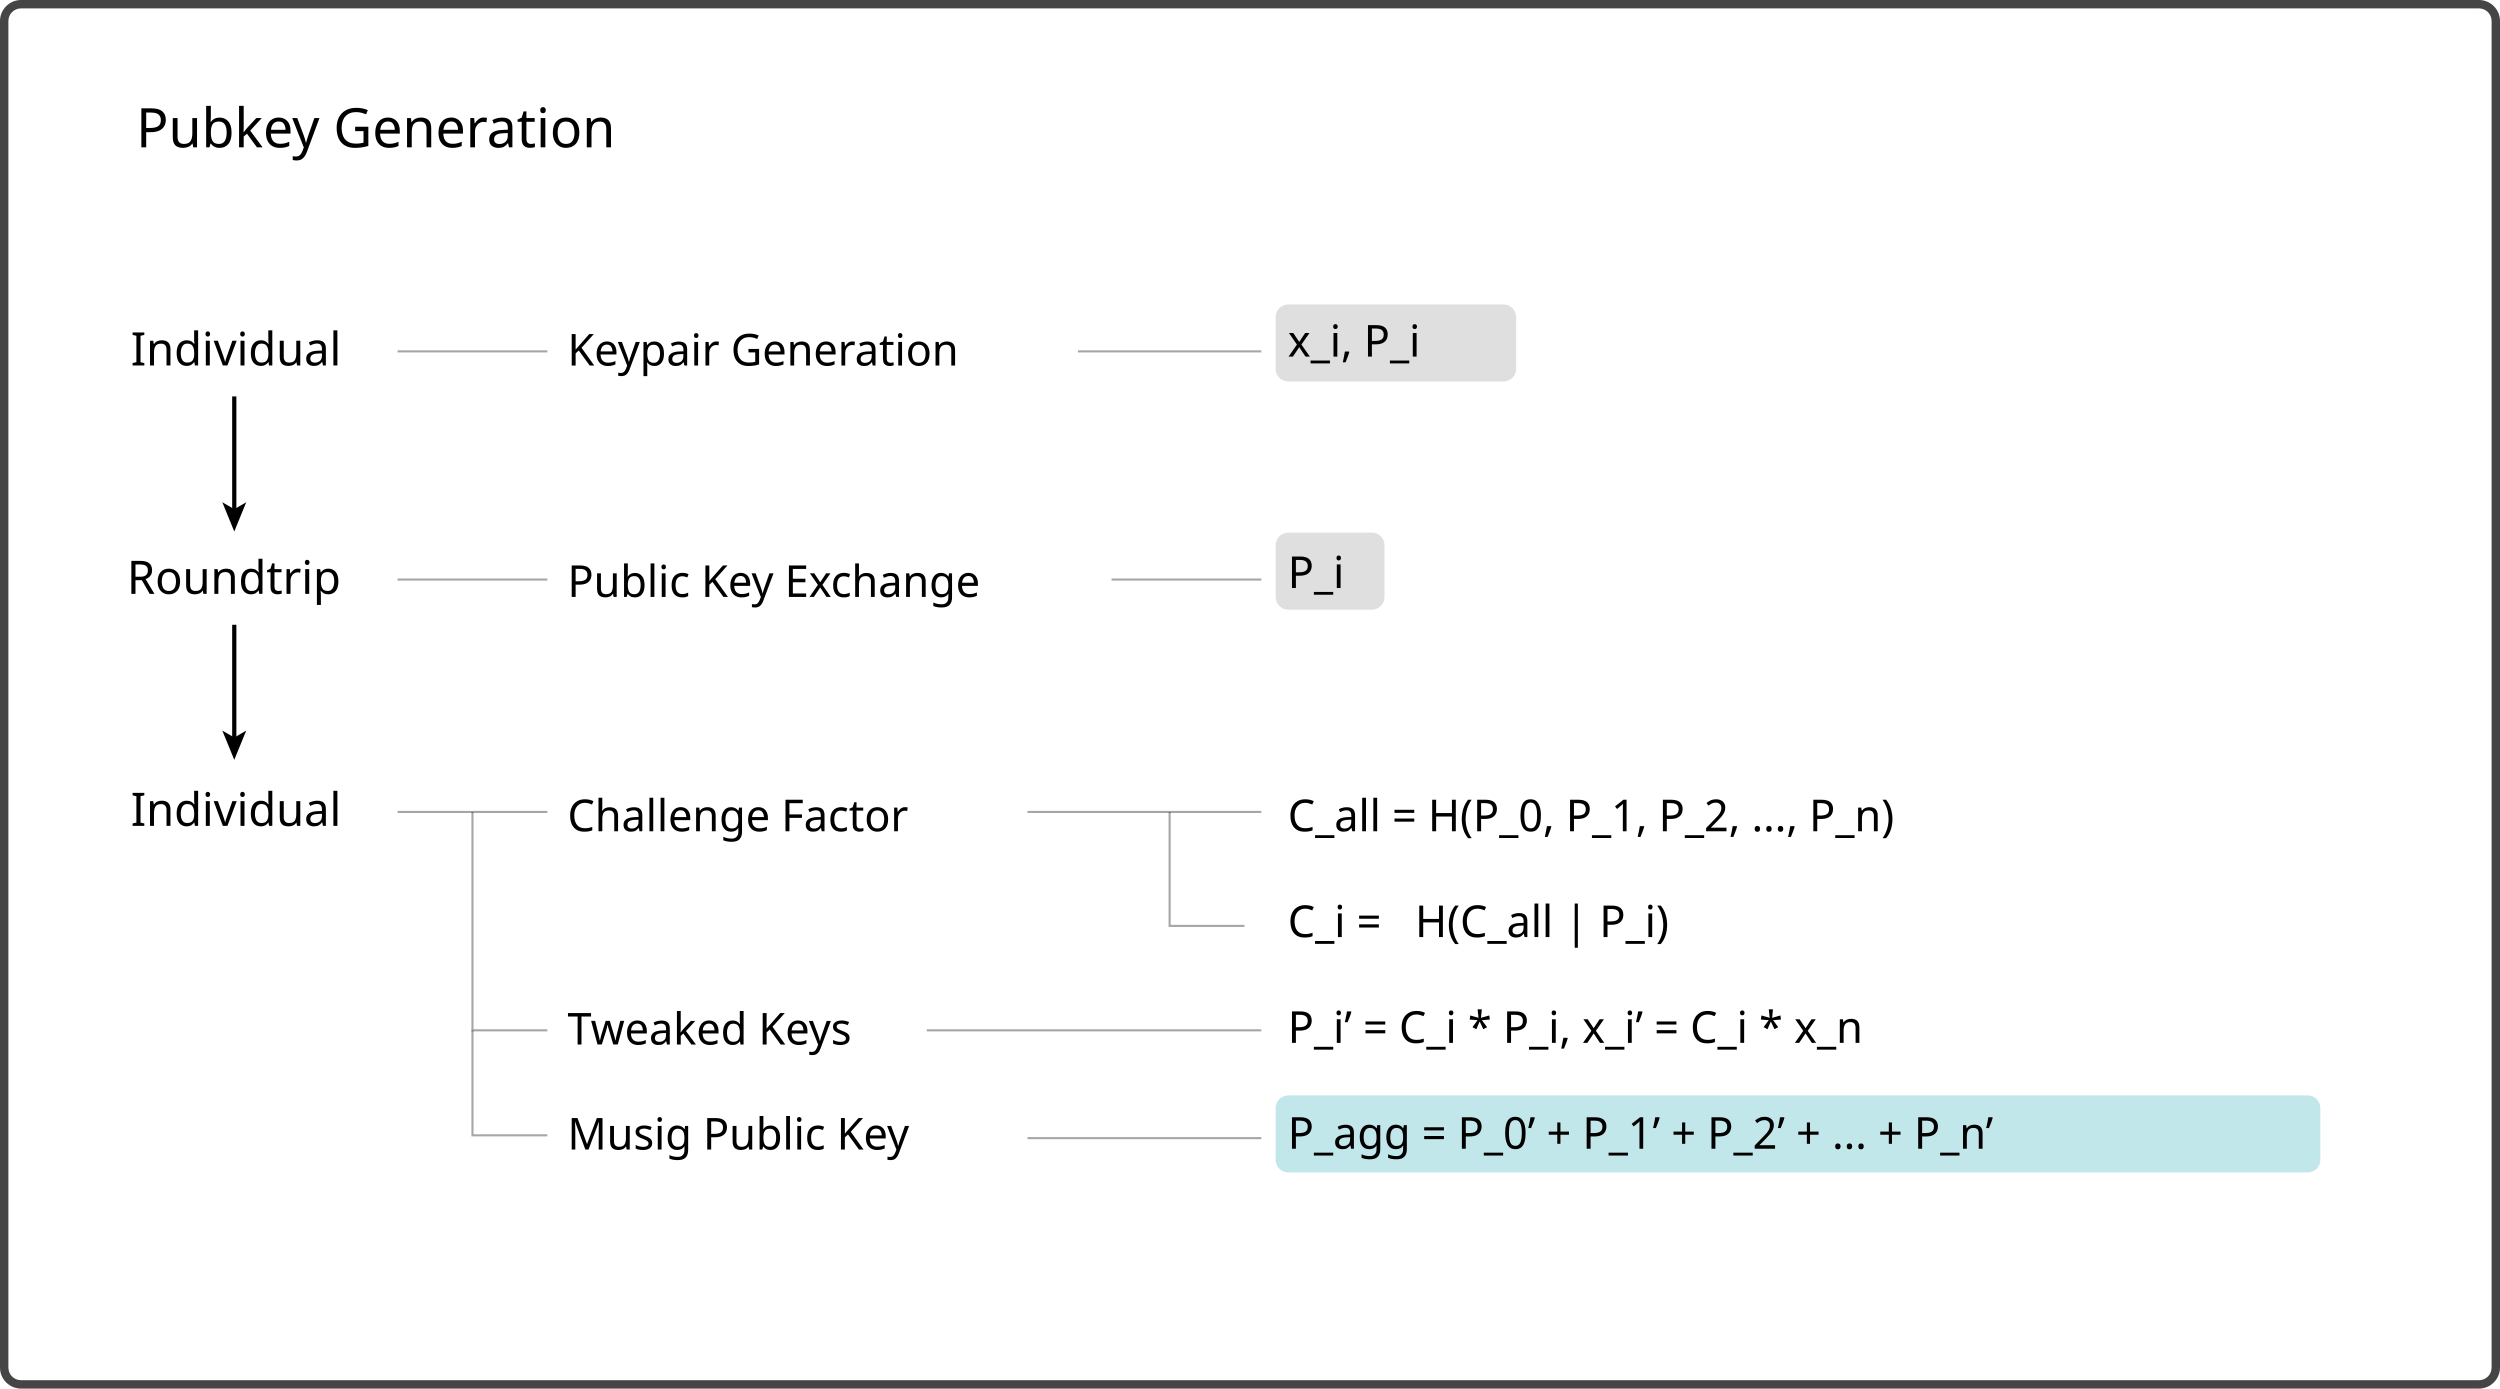
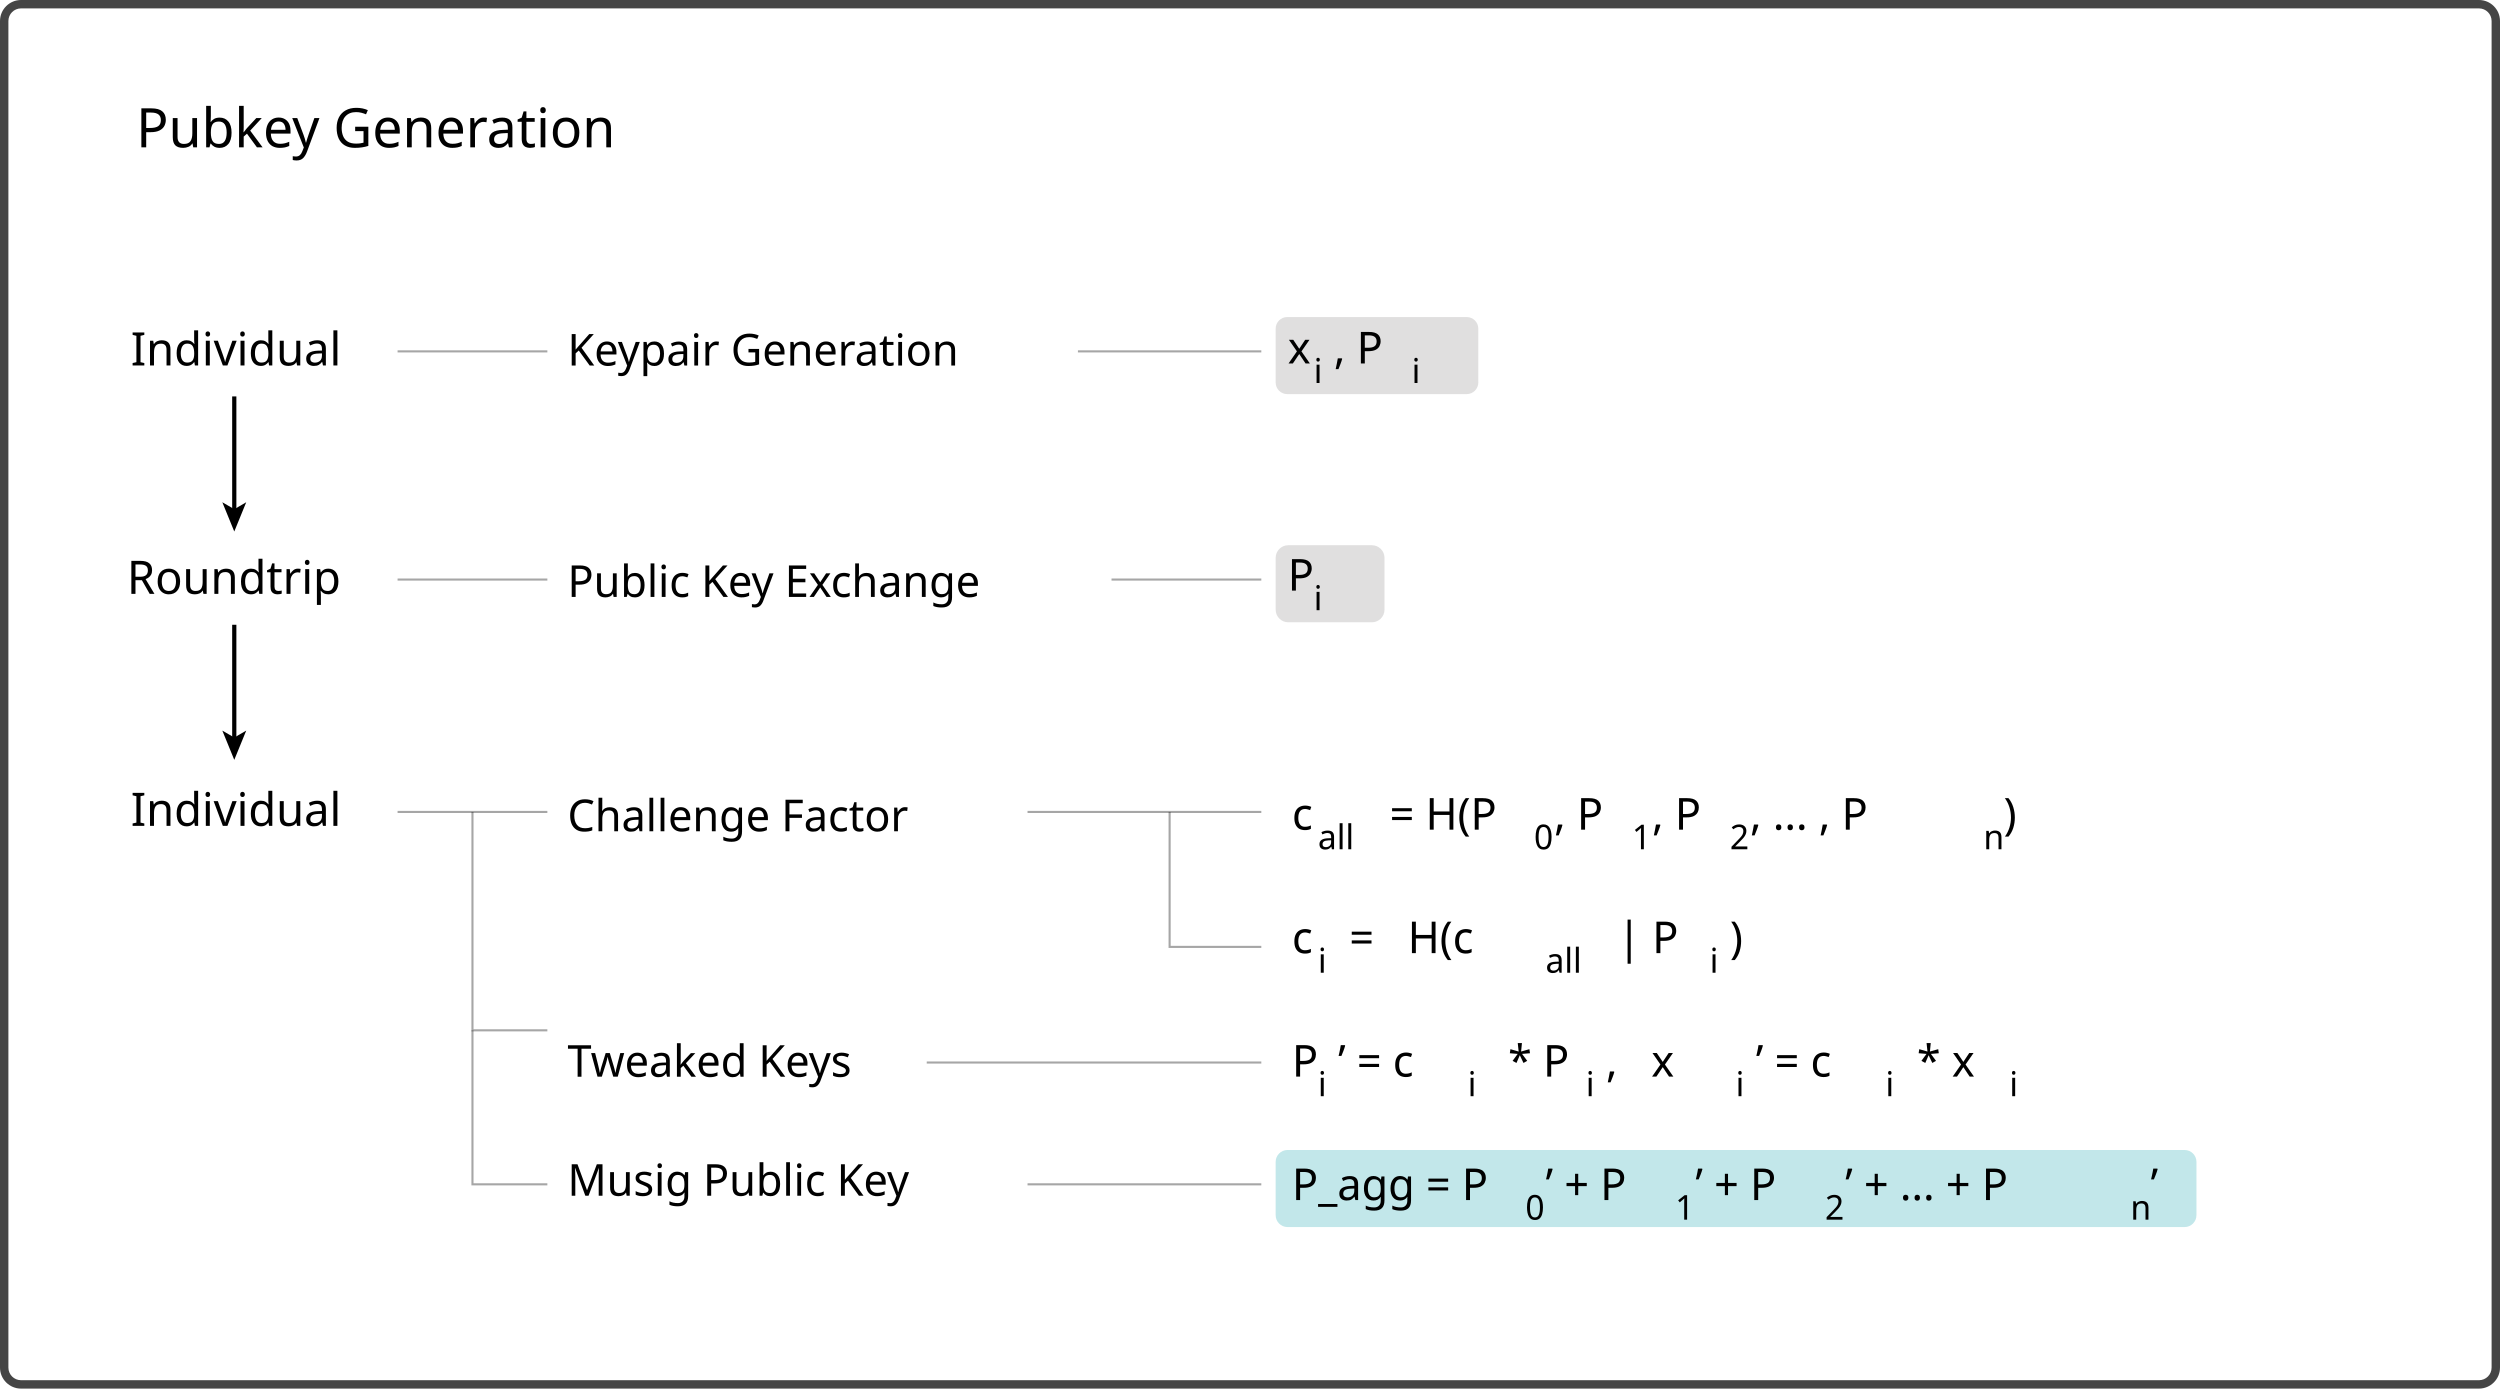
<svg xmlns="http://www.w3.org/2000/svg" version="1.1" id="TapTree-2.1" x="0px" y="0px" width="595.28px" height="330.643px" viewBox="0 0 595.28 330.643" enable-background="new 0 0 595.28 330.643" xml:space="preserve">
  <g>
    <path fill="#454545" d="M590.28,2c1.654,0,3,1.346,3,3v320.643c0,1.654-1.346,3-3,3H5c-1.654,0-3-1.346-3-3V5c0-1.654,1.346-3,3-3   H590.28 M590.28,0H5C2.25,0,0,2.25,0,5v320.643c0,2.75,2.25,5,5,5h585.28c2.75,0,5-2.25,5-5V5C595.28,2.25,593.03,0,590.28,0   L590.28,0z" />
  </g>
  <g opacity="0.65">
-     <path fill="#A1DADE" d="M552.5,276.177c0,1.65-1.35,3-3,3H306.75c-1.65,0-3-1.35-3-3v-12.349c0-1.65,1.35-3,3-3H549.5   c1.65,0,3,1.35,3,3V276.177z" />
+     <path fill="#A1DADE" d="M523,289.36c0,1.549-1.268,2.816-2.816,2.816H306.566c-1.549,0-2.816-1.268-2.816-2.816v-12.716   c0-1.549,1.268-2.816,2.816-2.816h213.617c1.549,0,2.816,1.268,2.816,2.816V289.36z" />
  </g>
  <g opacity="0.65">
-     <path fill="#CFCECE" d="M329.667,142.174c0,1.65-1.35,3-3,3H306.75c-1.65,0-3-1.35-3-3v-12.349c0-1.65,1.35-3,3-3h19.917   c1.65,0,3,1.35,3,3V142.174z" />
+     <path fill="#CFCECE" d="M329.667,145.174c0,1.65-1.35,3-3,3H306.75c-1.65,0-3-1.35-3-3v-12.349c0-1.65,1.35-3,3-3h19.917   c1.65,0,3,1.35,3,3V145.174z" />
  </g>
  <g opacity="0.65">
-     <path fill="#CFCECE" d="M361,87.842c0,1.65-1.35,3-3,3h-51.25c-1.65,0-3-1.35-3-3V75.493c0-1.65,1.35-3,3-3H358c1.65,0,3,1.35,3,3   V87.842z" />
+     <path fill="#CFCECE" d="M352,91.088c0,1.515-1.239,2.754-2.754,2.754h-42.742c-1.515,0-2.754-1.239-2.754-2.754V78.247   c0-1.515,1.239-2.754,2.754-2.754h42.742c1.515,0,2.754,1.239,2.754,2.754V91.088z" />
  </g>
  <g>
    <rect x="32.422" y="25.333" fill="none" width="416.578" height="18.667" />
    <text transform="matrix(0.9799 0 0 1 32.4224 35.0835)" font-family="'RobotoMono-Bold'" font-size="13">Pubkey Generation</text>
  </g>
  <g>
-     <rect x="306.64" y="77.042" fill="none" width="116.444" height="19.582" />
-     <text transform="matrix(0.9799 0 0 1 306.6396 84.917)" font-family="'RobotoMono-Bold'" font-size="10.5">x_i, P_i</text>
+     <rect x="306.64" y="76.042" fill="none" width="116.444" height="19.582" />
+     <text transform="matrix(0.9799 0 0 1 306.6396 86.542)" font-family="'RobotoMono-Bold'" font-size="10.5">x</text>
+     <text transform="matrix(0.5713 0 0 0.583 312.8145 91.2041)" font-family="'RobotoMono-Bold'" font-size="14">i</text>
+     <text transform="matrix(0.9799 0 0 1 317.6133 86.542)" font-family="'RobotoMono-Bold'" font-size="10.5">, P</text>
+     <text transform="matrix(0.5713 0 0 0.583 336.1367 91.2041)" font-family="'RobotoMono-Bold'" font-size="14">i</text>
  </g>
  <g>
-     <rect x="306.64" y="132.137" fill="none" width="116.444" height="19.582" />
-     <text transform="matrix(0.9799 0 0 1 306.6396 140.0117)" font-family="'RobotoMono-Bold'" font-size="10.5">P_i</text>
+     <rect x="306.64" y="130.137" fill="none" width="25.735" height="22.197" />
+     <text transform="matrix(0.9799 0 0 1 306.6396 140.6367)" font-family="'RobotoMono-Bold'" font-size="10.5">P</text>
+     <text transform="matrix(0.5713 0 0 0.583 312.8145 145.2988)" font-family="'RobotoMono-Bold'" font-size="14">i</text>
  </g>
  <g>
    <rect x="11.995" y="79.167" fill="none" width="87.577" height="31.667" />
    <text transform="matrix(0.9799 0 0 1 31.1484 87.0215)" font-family="'HelveticaNeue-Bold'" font-size="11">Individual</text>
  </g>
  <g>
    <rect x="11.995" y="188.801" fill="none" width="87.577" height="31.667" />
    <text transform="matrix(0.9799 0 0 1 31.1484 196.6553)" font-family="'HelveticaNeue-Bold'" font-size="11">Individual</text>
  </g>
  <g>
    <rect x="15.278" y="133.552" fill="none" width="81.011" height="36.333" />
    <text transform="matrix(0.9799 0 0 1 30.2378 141.4062)" font-family="'HelveticaNeue-Bold'" font-size="11">Roundtrip</text>
  </g>
  <g>
    <rect x="135.134" y="79.167" fill="none" width="118.577" height="15.332" />
    <text transform="matrix(0.9799 0 0 1 135.1338 87.0425)" font-family="'RobotoMono-Bold'" font-size="10.5">Keypair Generation</text>
  </g>
  <g>
    <rect x="135.134" y="134.262" fill="none" width="118.577" height="15.332" />
    <text transform="matrix(0.9799 0 0 1 135.1338 142.1372)" font-family="'RobotoMono-Bold'" font-size="10.5">Public Key Exchange</text>
  </g>
  <g>
-     <rect x="306.64" y="190.053" fill="none" width="279.111" height="103.614" />
-     <text transform="matrix(0.9799 0 0 1 306.6396 197.9277)">
-       <tspan x="0" y="0" font-family="'RobotoMono-Bold'" font-size="10.5">C_all = H(P_0, P_1, P_2, ..., P_n)</tspan>
-       <tspan x="0" y="25.2" font-family="'RobotoMono-Bold'" font-size="10.5">C_i =   H(C_all | P_i)</tspan>
-       <tspan x="0" y="50.4" font-family="'RobotoMono-Bold'" font-size="10.5">P_i’ = C_i * P_i, x_i’ = C_i * x_n</tspan>
-       <tspan x="0" y="75.6" font-family="'RobotoMono-Bold'" font-size="10.5">P_agg = P_0’ + P_1’ + P_2’ + ... + P_n’ </tspan>
-     </text>
+     <rect x="307.64" y="187.053" fill="none" width="279.111" height="103.614" />
+     <text transform="matrix(0.9799 0 0 1 307.6396 197.5527)" font-family="'RobotoMono-Bold'" font-size="10.5">c</text>
+     <text transform="matrix(0.5713 0 0 0.583 313.8145 202.2148)" font-family="'RobotoMono-Bold'" font-size="14">all</text>
+     <text transform="matrix(0.9799 0 0 1 328.2119 197.5527)" font-family="'RobotoMono-Bold'" font-size="10.5"> = H(P</text>
+     <text transform="matrix(0.5713 0 0 0.583 365.2578 202.2148)" font-family="'RobotoMono-Bold'" font-size="14">0</text>
+     <text transform="matrix(0.9799 0 0 1 370.0566 197.5527)" font-family="'RobotoMono-Bold'" font-size="10.5">, P</text>
+     <text transform="matrix(0.5713 0 0 0.583 388.5801 202.2148)" font-family="'RobotoMono-Bold'" font-size="14">1</text>
+     <text transform="matrix(0.9799 0 0 1 393.3789 197.5527)" font-family="'RobotoMono-Bold'" font-size="10.5">, P</text>
+     <text transform="matrix(0.5713 0 0 0.583 411.9023 202.2148)" font-family="'RobotoMono-Bold'" font-size="14">2</text>
+     <text transform="matrix(0.9799 0 0 1 416.7031 197.5527)" font-family="'RobotoMono-Bold'" font-size="10.5">, ... , P</text>
+     <text transform="matrix(0.5713 0 0 0.583 472.2754 202.2148)" font-family="'RobotoMono-Bold'" font-size="14">n</text>
+     <text transform="matrix(0.9799 0 0 1 477.0762 197.5527)" font-family="'RobotoMono-Bold'" font-size="10.5">)</text>
+     <text transform="matrix(0.9799 0 0 1 307.6396 226.9526)" font-family="'RobotoMono-Bold'" font-size="10.5">c</text>
+     <text transform="matrix(0.5713 0 0 0.583 313.8145 231.6147)" font-family="'RobotoMono-Bold'" font-size="14">i</text>
+     <text transform="matrix(0.9799 0 0 1 318.6133 226.9526)" font-family="'RobotoMono-Bold'" font-size="10.5"> =   H(c</text>
+     <text transform="matrix(0.5713 0 0 0.583 368.0078 231.6147)" font-family="'RobotoMono-Bold'" font-size="14">all</text>
+     <text transform="matrix(0.9799 0 0 1 382.4062 226.9526)" font-family="'RobotoMono-Bold'" font-size="10.5"> | P</text>
+     <text transform="matrix(0.5713 0 0 0.583 407.1035 231.6147)" font-family="'RobotoMono-Bold'" font-size="14">i</text>
+     <text transform="matrix(0.9799 0 0 1 411.9023 226.9526)" font-family="'RobotoMono-Bold'" font-size="10.5">)</text>
+     <text transform="matrix(0.9799 0 0 1 307.6396 256.3525)" font-family="'RobotoMono-Bold'" font-size="10.5">P</text>
+     <text transform="matrix(0.5713 0 0 0.583 313.8145 261.0146)" font-family="'RobotoMono-Bold'" font-size="14">i</text>
+     <text transform="matrix(0.9799 0 0 1 318.6133 256.3525)" font-family="'RobotoMono-Bold'" font-size="10.5">’ = c</text>
+     <text transform="matrix(0.5713 0 0 0.583 349.4844 261.0146)" font-family="'RobotoMono-Bold'" font-size="14">i </text>
+     <text transform="matrix(0.9799 0 0 1 359.084 256.3525)" font-family="'RobotoMono-Bold'" font-size="10.5">* P</text>
+     <text transform="matrix(0.5713 0 0 0.583 377.6064 261.0146)" font-family="'RobotoMono-Bold'" font-size="14">i</text>
+     <text transform="matrix(0.9799 0 0 1 382.4062 256.3525)" font-family="'RobotoMono-Bold'" font-size="10.5">,   x</text>
+     <text transform="matrix(0.5713 0 0 0.583 413.2773 261.0146)" font-family="'RobotoMono-Bold'" font-size="14">i</text>
+     <text transform="matrix(0.9799 0 0 1 418.0781 256.3525)" font-family="'RobotoMono-Bold'" font-size="10.5">’ = c</text>
+     <text transform="matrix(0.5713 0 0 0.583 448.9512 261.0146)" font-family="'RobotoMono-Bold'" font-size="14">i</text>
+     <text transform="matrix(0.9799 0 0 1 453.752 256.3525)" font-family="'RobotoMono-Bold'" font-size="10.5"> * x</text>
+     <text transform="matrix(0.5713 0 0 0.583 478.4512 261.0146)" font-family="'RobotoMono-Bold'" font-size="14">i</text>
+     <text transform="matrix(0.9799 0 0 1 307.6396 285.7529)" font-family="'RobotoMono-Bold'" font-size="10.5">P_agg = P</text>
+     <text transform="matrix(0.5713 0 0 0.583 363.209 290.4146)" font-family="'RobotoMono-Bold'" font-size="14">0</text>
+     <text transform="matrix(0.9799 0 0 1 368.0078 285.7529)" font-family="'RobotoMono-Bold'" font-size="10.5">’ + P</text>
+     <text transform="matrix(0.5713 0 0 0.583 398.8789 290.4146)" font-family="'RobotoMono-Bold'" font-size="14">1</text>
+     <text transform="matrix(0.9799 0 0 1 403.6787 285.7529)" font-family="'RobotoMono-Bold'" font-size="10.5">’ + P</text>
+     <text transform="matrix(0.5713 0 0 0.583 434.5527 290.4146)" font-family="'RobotoMono-Bold'" font-size="14">2</text>
+     <text transform="matrix(0.9799 0 0 1 439.3516 285.7529)" font-family="'RobotoMono-Bold'" font-size="10.5">’ + ... + P</text>
+     <text transform="matrix(0.5713 0 0 0.583 507.2754 290.4146)" font-family="'RobotoMono-Bold'" font-size="14">n</text>
+     <text transform="matrix(0.9799 0 0 1 512.0742 285.7529)" font-family="'RobotoMono-Bold'" font-size="10.5">’ </text>
  </g>
  <g>
    <rect x="135.134" y="190.053" fill="none" width="118.577" height="15.332" />
    <text transform="matrix(0.9799 0 0 1 135.1338 197.9277)" font-family="'RobotoMono-Bold'" font-size="10.5">Challenge Factor</text>
  </g>
  <g>
-     <rect x="135.134" y="240.845" fill="none" width="118.577" height="15.332" />
-     <text transform="matrix(0.9799 0 0 1 135.1338 248.7202)" font-family="'RobotoMono-Bold'" font-size="10.5">Tweaked Keys</text>
+     <rect x="135.134" y="248.511" fill="none" width="118.577" height="15.332" />
+     <text transform="matrix(0.9799 0 0 1 135.1338 256.3862)" font-family="'RobotoMono-Bold'" font-size="10.5">Tweaked Keys</text>
  </g>
  <g>
-     <rect x="135.134" y="265.845" fill="none" width="118.577" height="15.332" />
-     <text transform="matrix(0.9799 0 0 1 135.1338 273.7202)" font-family="'RobotoMono-Bold'" font-size="10.5">Musig Public Key</text>
+     <rect x="135.134" y="276.845" fill="none" width="118.577" height="15.332" />
+     <text transform="matrix(0.9799 0 0 1 135.1338 284.7202)" font-family="'RobotoMono-Bold'" font-size="10.5">Musig Public Key</text>
  </g>
  <g>
    <g>
      <line fill="none" stroke="#000000" stroke-miterlimit="10" x1="55.783" y1="121.615" x2="55.783" y2="94.393" />
      <g>
        <polygon points="55.783,126.558 58.629,119.593 55.783,121.246 52.938,119.593    " />
      </g>
    </g>
  </g>
  <g>
    <g>
      <line fill="none" stroke="#000000" stroke-miterlimit="10" x1="55.783" y1="175.988" x2="55.783" y2="148.765" />
      <g>
        <polygon points="55.783,180.93 58.629,173.966 55.783,175.618 52.938,173.966    " />
      </g>
    </g>
  </g>
  <line opacity="0.35" fill="none" stroke="#000000" stroke-width="0.5" stroke-miterlimit="10" x1="94.667" y1="83.667" x2="130.333" y2="83.667" />
  <line opacity="0.35" fill="none" stroke="#000000" stroke-width="0.5" stroke-miterlimit="10" x1="94.667" y1="138" x2="130.333" y2="138" />
  <line opacity="0.35" fill="none" stroke="#000000" stroke-width="0.5" stroke-miterlimit="10" x1="94.667" y1="193.333" x2="130.333" y2="193.333" />
  <polyline opacity="0.35" fill="none" stroke="#000000" stroke-width="0.5" stroke-miterlimit="10" points="130.333,245.333   112.5,245.333 112.5,193.333 " />
-   <polyline opacity="0.35" fill="none" stroke="#000000" stroke-width="0.5" stroke-miterlimit="10" points="296.333,220.468   278.5,220.468 278.5,193.333 " />
-   <polyline opacity="0.35" fill="none" stroke="#000000" stroke-width="0.5" stroke-miterlimit="10" points="130.333,270.333   112.5,270.333 112.5,245.333 " />
+   <polyline opacity="0.35" fill="none" stroke="#000000" stroke-width="0.5" stroke-miterlimit="10" points="300.334,225.468   278.5,225.468 278.5,193.333 " />
+   <polyline opacity="0.35" fill="none" stroke="#000000" stroke-width="0.5" stroke-miterlimit="10" points="130.333,282.002   112.5,282.002 112.5,245.333 " />
  <line opacity="0.35" fill="none" stroke="#000000" stroke-width="0.5" stroke-miterlimit="10" x1="244.667" y1="193.333" x2="300.334" y2="193.333" />
-   <line opacity="0.35" fill="none" stroke="#000000" stroke-width="0.5" stroke-miterlimit="10" x1="220.667" y1="245.333" x2="300.334" y2="245.333" />
-   <line opacity="0.35" fill="none" stroke="#000000" stroke-width="0.5" stroke-miterlimit="10" x1="244.667" y1="271.002" x2="300.334" y2="271.002" />
+   <line opacity="0.35" fill="none" stroke="#000000" stroke-width="0.5" stroke-miterlimit="10" x1="220.667" y1="253" x2="300.334" y2="253" />
+   <line opacity="0.35" fill="none" stroke="#000000" stroke-width="0.5" stroke-miterlimit="10" x1="244.667" y1="282.002" x2="300.334" y2="282.002" />
  <line opacity="0.35" fill="none" stroke="#000000" stroke-width="0.5" stroke-miterlimit="10" x1="264.667" y1="138" x2="300.334" y2="138" />
  <line opacity="0.35" fill="none" stroke="#000000" stroke-width="0.5" stroke-miterlimit="10" x1="256.667" y1="83.667" x2="300.334" y2="83.667" />
</svg>
